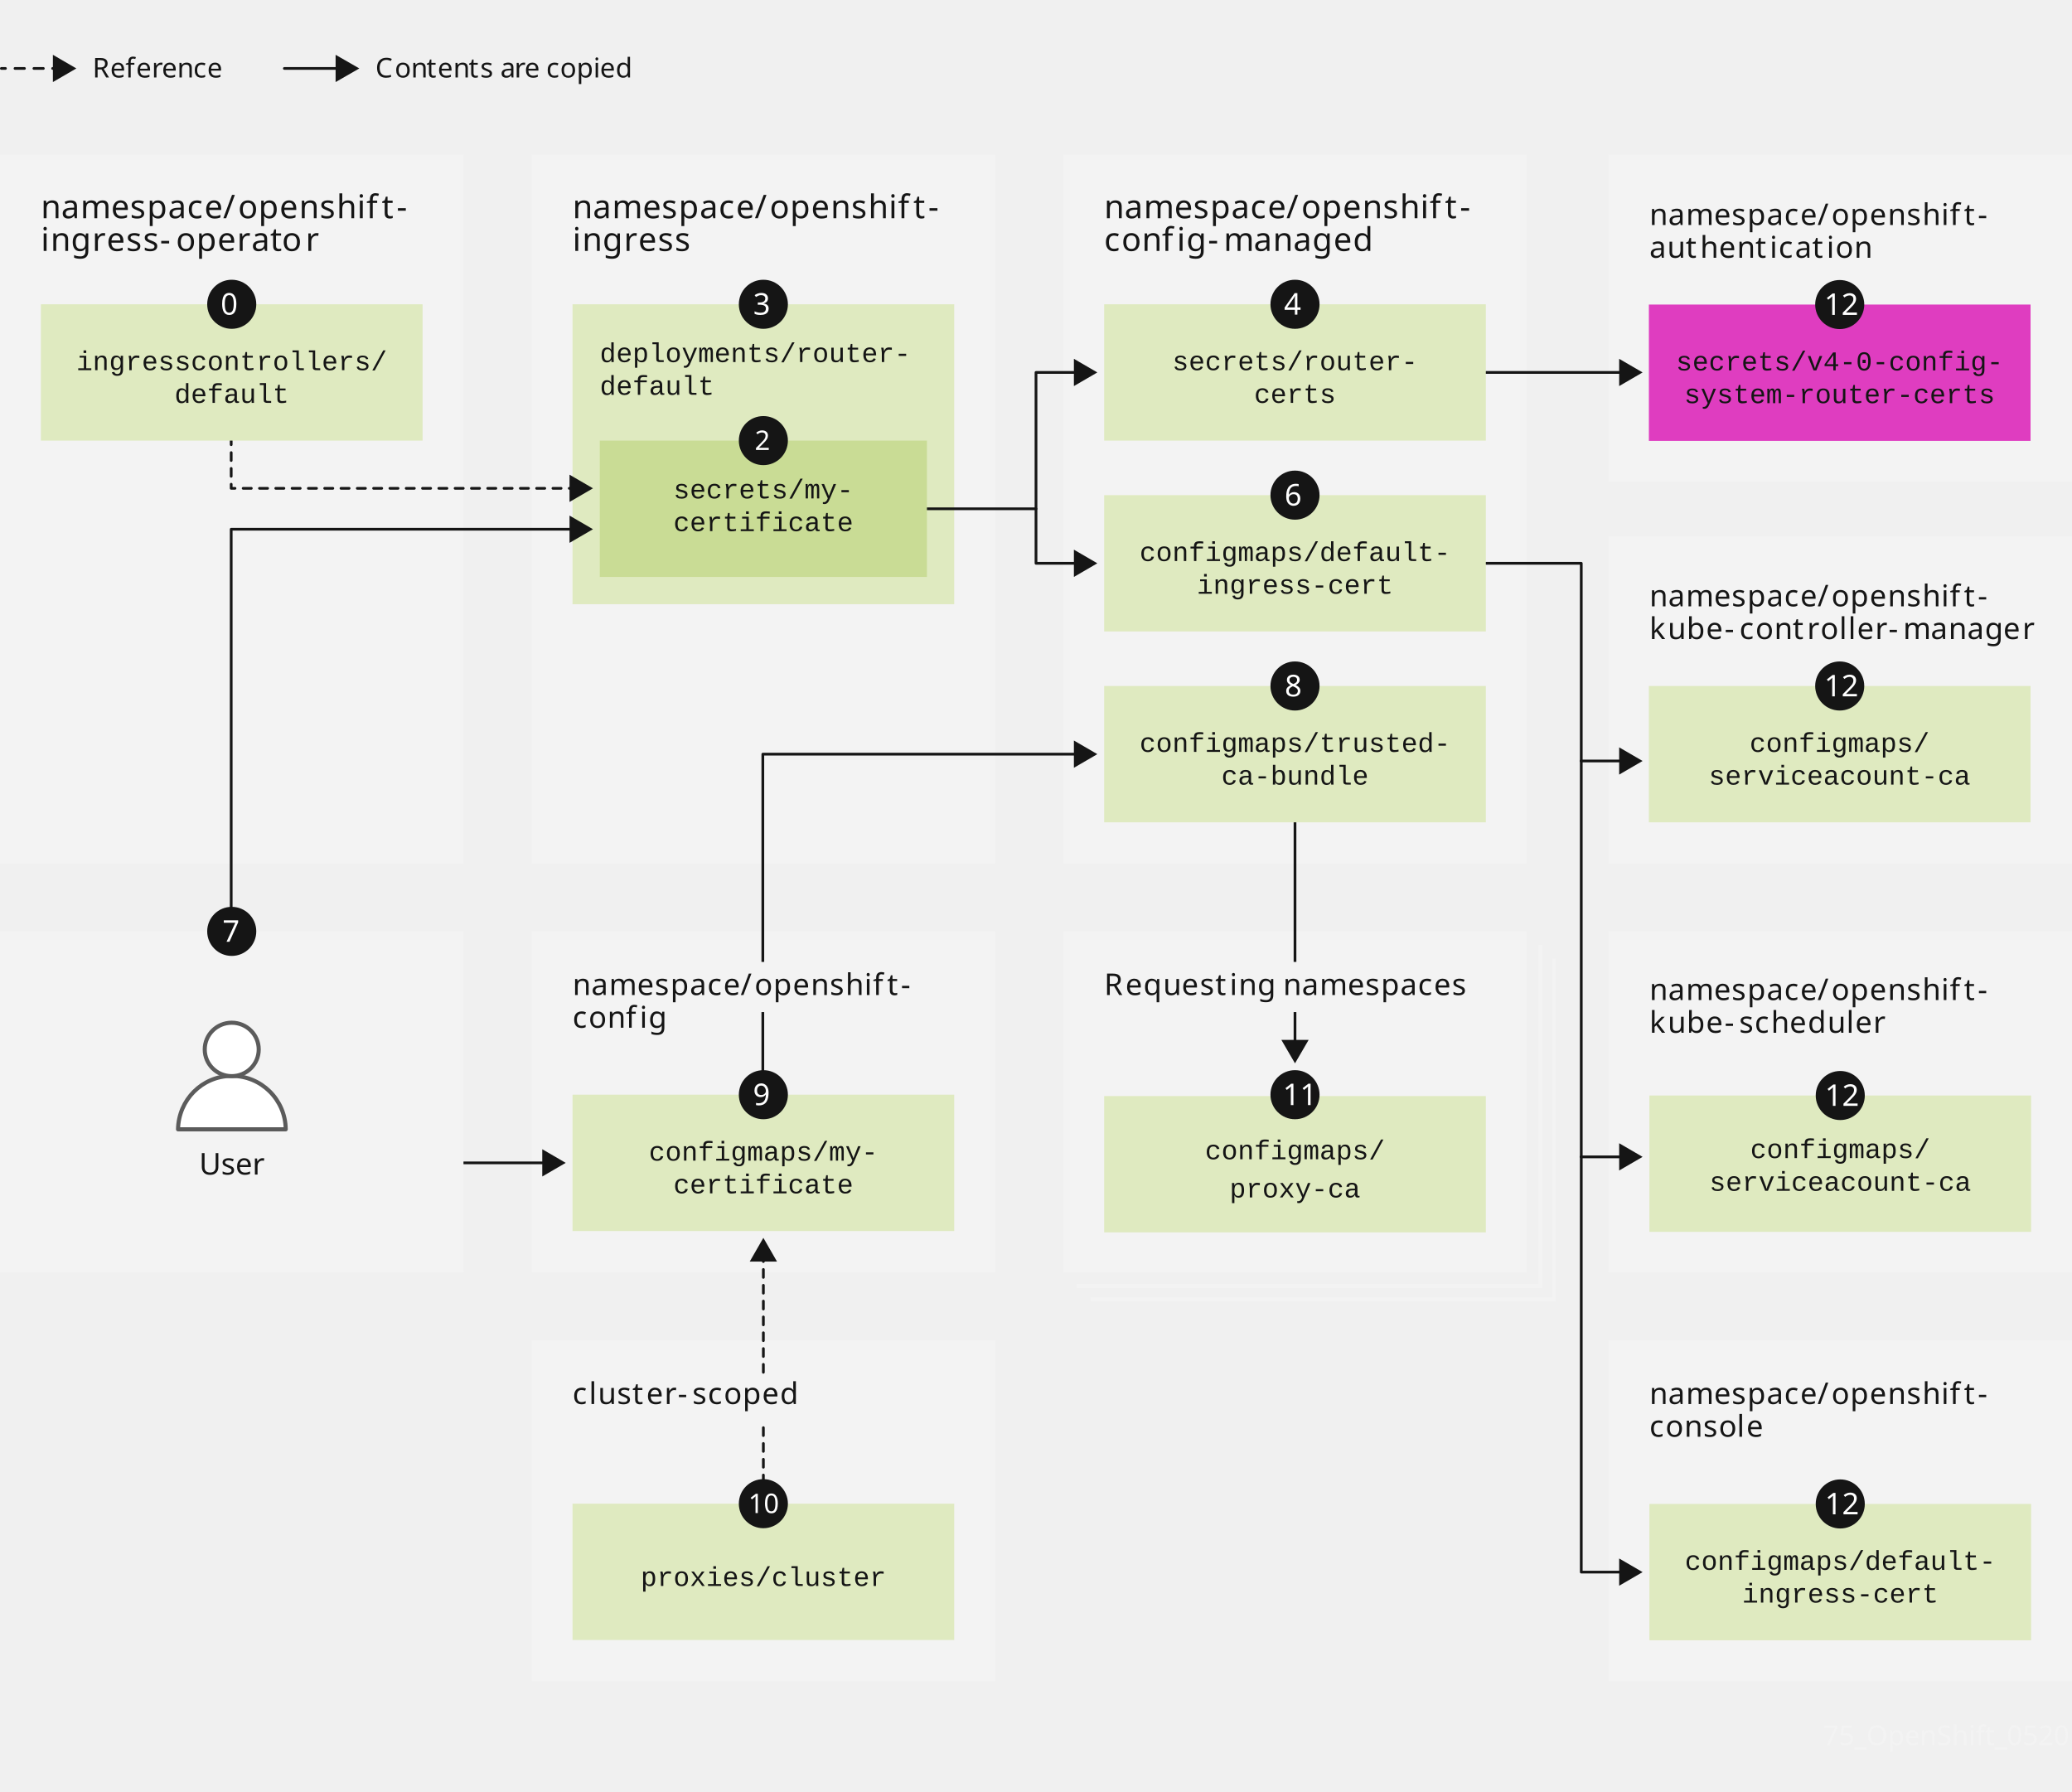
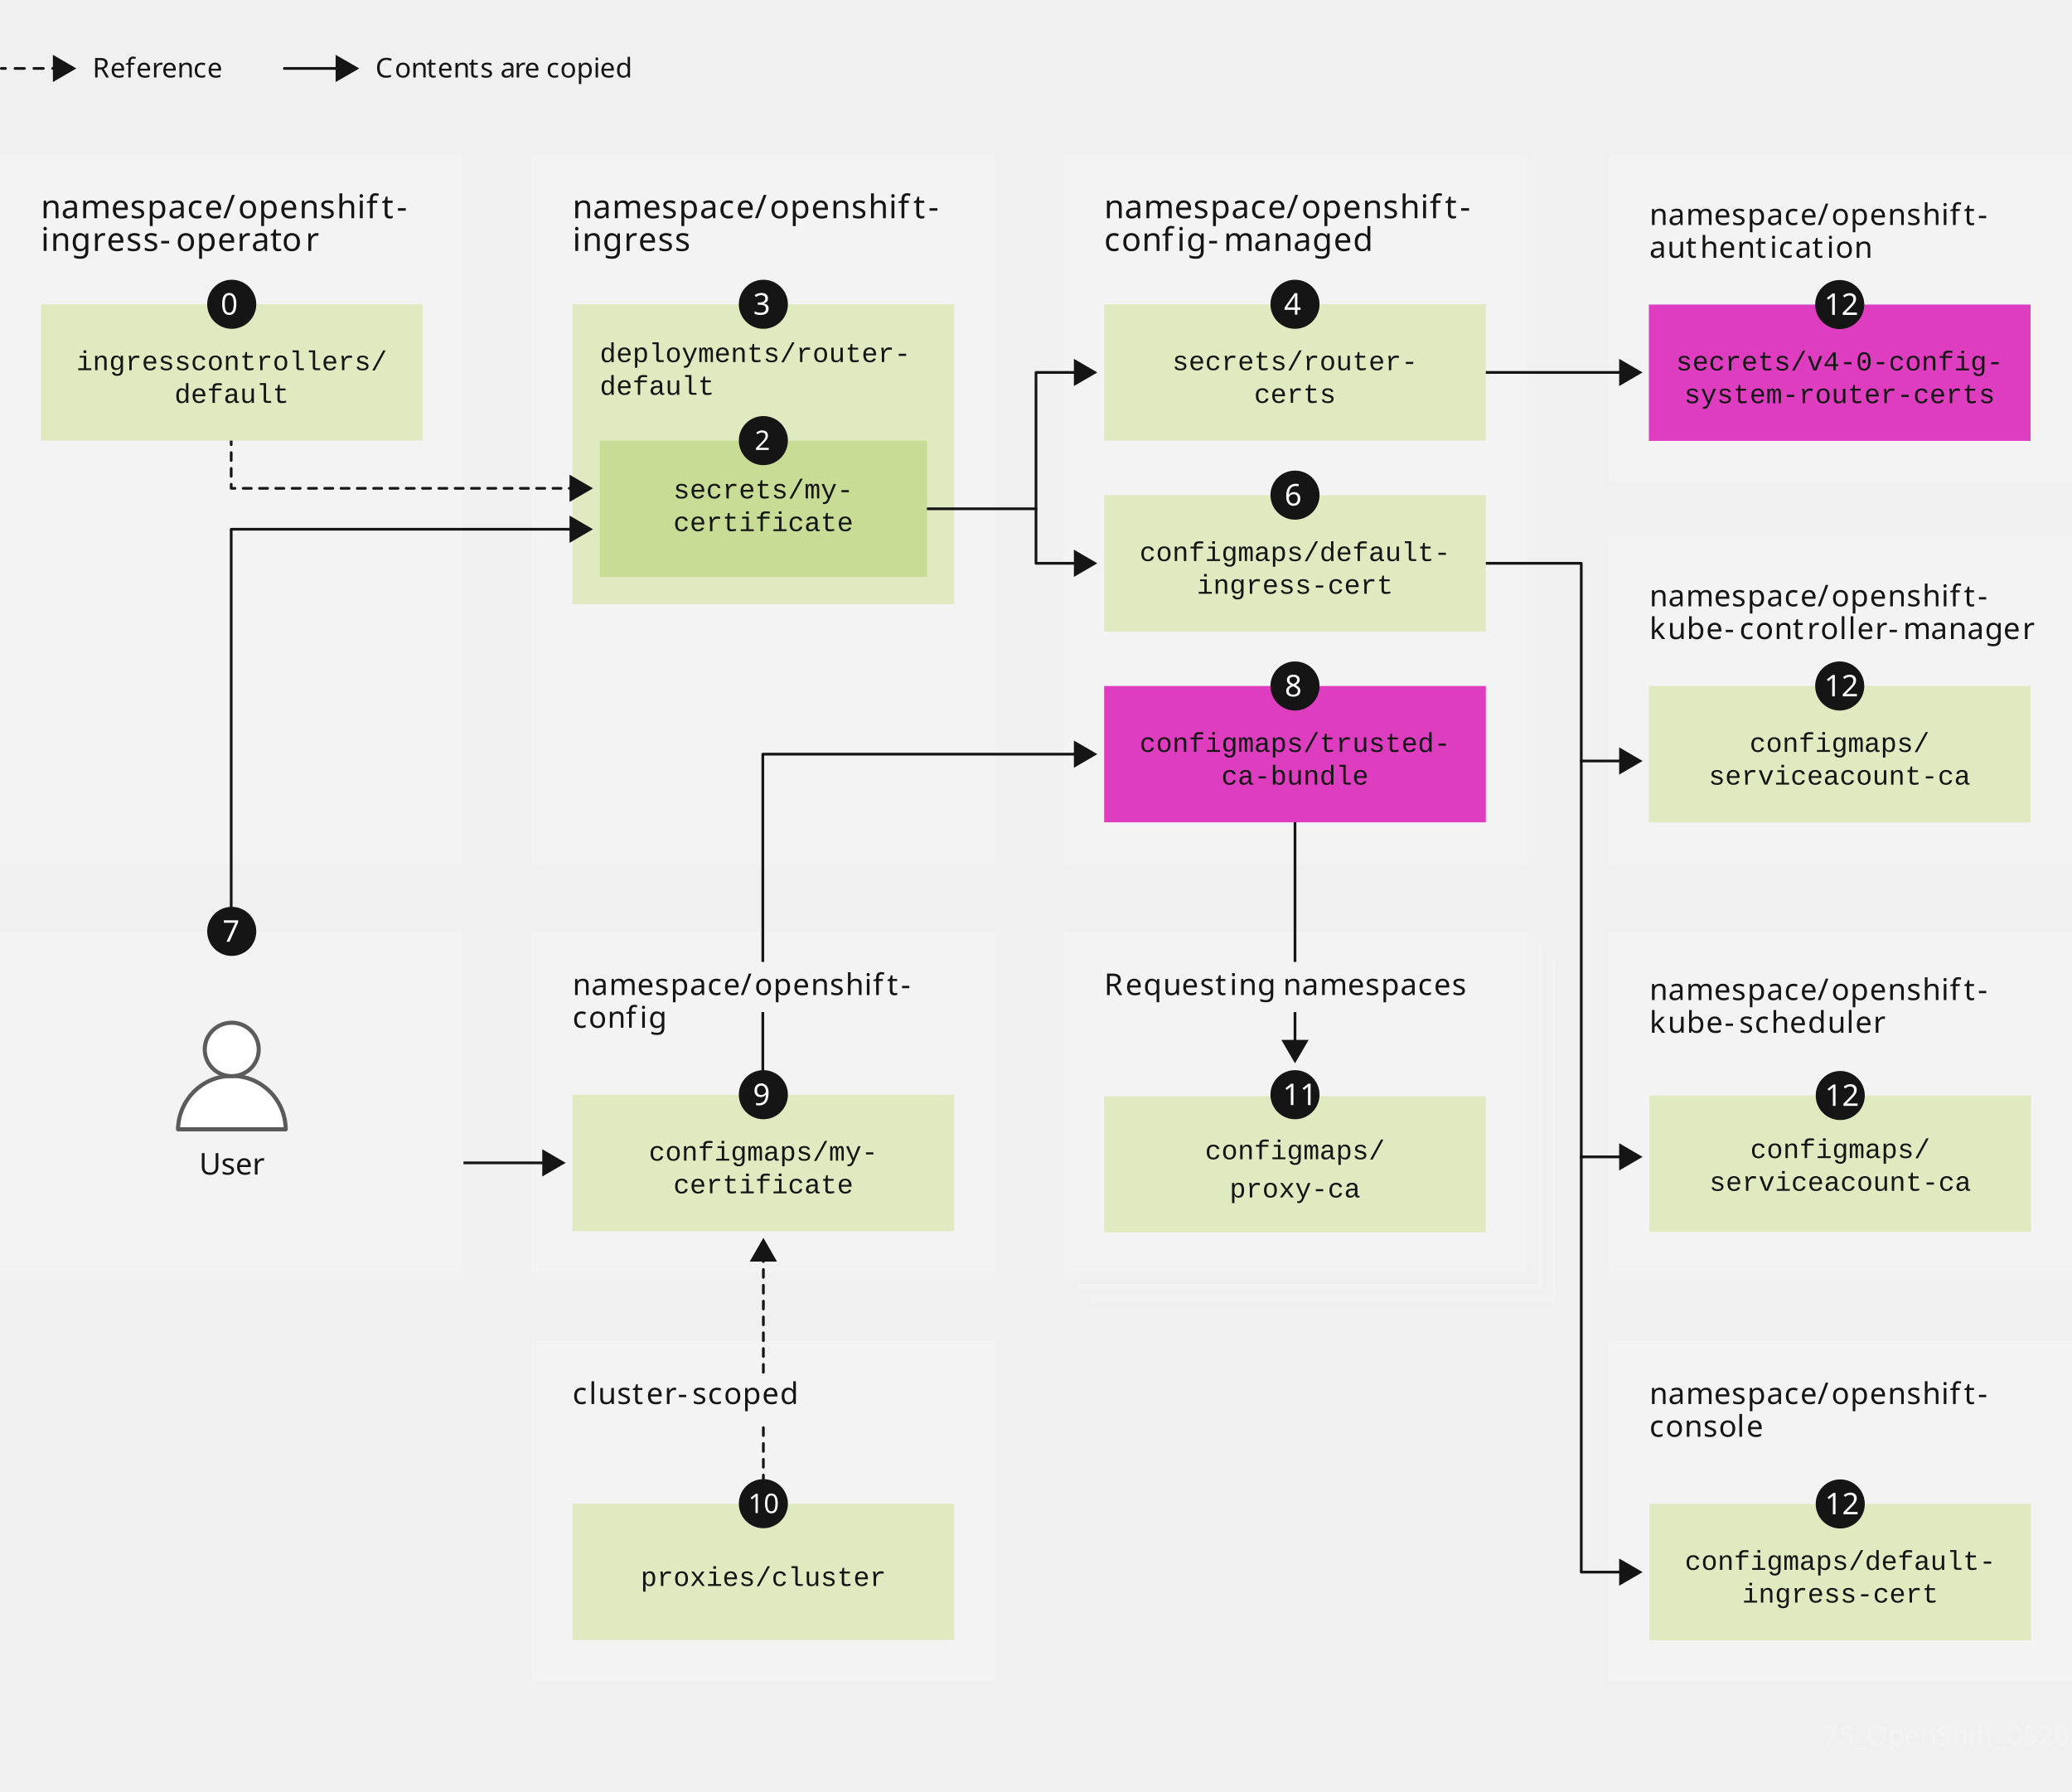
<svg xmlns="http://www.w3.org/2000/svg" version="1.1" id="bcd55aa7-8cc3-4bbe-b7d8-9615a851f9b7" x="0px" y="0px" viewBox="0 0 760 657" style="enable-background:new 0 0 760 657;" xml:space="preserve">
  <style type="text/css">
	.st0{fill:#F3F3F3;}
	.st1{fill:#151515;}
	.st2{font-family:'RedHatText-Bold';}
	.st3{font-size:11px;}
	.st4{fill:#DF3DC0;}
	.st5{font-family:'LiberationMono';}
	.st6{font-size:10px;}
	.st7{fill:#FFFFFF;}
	.st8{fill:#DFEAC0;}
	.st9{fill:none;stroke:#151515;stroke-linecap:round;stroke-linejoin:round;}
	.st10{fill:none;stroke:#151515;stroke-linecap:round;stroke-linejoin:round;stroke-dasharray:2.901,2.901;}
	.st11{fill:none;stroke:#F3F3F3;stroke-width:1.5;stroke-miterlimit:10;}
	.st12{font-size:12px;}
	.st13{fill:#C9DC95;}
	.st14{font-size:9.9px;}
	.st15{fill:none;stroke:#151515;stroke-linecap:round;stroke-linejoin:round;stroke-dasharray:2.99,2.99;}
	.st16{fill:none;stroke:#151515;stroke-linecap:round;stroke-linejoin:round;stroke-dasharray:2.9,2.9;}
	.st17{font-family:'RedHatText-Medium';}
	.st18{fill:none;stroke:#151515;stroke-linecap:round;stroke-linejoin:round;stroke-dasharray:3.465,3.465;}
	.st19{fill:#FFFFFF;stroke:#5B5B5B;stroke-width:1.5;stroke-linecap:round;stroke-linejoin:round;}
	.st20{font-family:'RedHatText-Regular';}
	.st21{fill:none;}
</style>
  <rect x="590" y="56.7" class="st0" width="170" height="120" />
  <text transform="matrix(1 0 0 1 605 82.535)" class="st1 st2 st3">n</text>
  <text transform="matrix(1 0 0 1 611.8831 82.535)" class="st1 st2 st3">a</text>
  <text transform="matrix(1 0 0 1 618.3879 82.535)" class="st1 st2 st3">me</text>
  <text transform="matrix(1 0 0 1 635.135 82.535)" class="st1 st2 st3">s</text>
  <text transform="matrix(1 0 0 1 640.887 82.535)" class="st1 st2 st3">p</text>
  <text transform="matrix(1 0 0 1 647.9929 82.535)" class="st1 st2 st3">a</text>
  <text transform="matrix(1 0 0 1 654.4409 82.535)" class="st1 st2 st3">c</text>
  <text transform="matrix(1 0 0 1 660.317 82.535)" class="st1 st2 st3">e</text>
  <text transform="matrix(1 0 0 1 666.629 82.535)" class="st1 st2 st3">/</text>
  <text transform="matrix(1 0 0 1 671.745 82.535)" class="st1 st2 st3">o</text>
  <text transform="matrix(1 0 0 1 678.6379 82.535)" class="st1 st2 st3">p</text>
-   <text transform="matrix(1 0 0 1 685.767 82.535)" class="st1 st2 st3">e</text>
+   <text transform="matrix(1 0 0 1 685.7671 82.535)" class="st1 st2 st3">e</text>
  <text transform="matrix(1 0 0 1 692.386 82.535)" class="st1 st2 st3">n</text>
  <text transform="matrix(1 0 0 1 699.345 82.535)" class="st1 st2 st3">s</text>
  <text transform="matrix(1 0 0 1 705.098 82.535)" class="st1 st2 st3">h</text>
  <text transform="matrix(1 0 0 1 712.021 82.535)" class="st1 st2 st3">i</text>
  <text transform="matrix(1 0 0 1 715.167 82.535)" class="st1 st2 st3">f</text>
  <text transform="matrix(1 0 0 1 720.374 82.535)" class="st1 st2 st3">t</text>
  <text transform="matrix(1 0 0 1 725.426 82.535)" class="st1 st2 st3">-</text>
  <text transform="matrix(1 0 0 1 605 94.535)" class="st1 st2 st3">a</text>
  <text transform="matrix(1 0 0 1 611.496 94.535)" class="st1 st2 st3">u</text>
  <text transform="matrix(1 0 0 1 618.3101 94.535)" class="st1 st2 st3">t</text>
  <text transform="matrix(1 0 0 1 623.593 94.535)" class="st1 st2 st3">h</text>
  <text transform="matrix(1 0 0 1 630.4709 94.535)" class="st1 st2 st3">e</text>
  <text transform="matrix(1 0 0 1 637.089 94.535)" class="st1 st2 st3">n</text>
  <text transform="matrix(1 0 0 1 643.8611 94.535)" class="st1 st2 st3">t</text>
  <text transform="matrix(1 0 0 1 649.12 94.535)" class="st1 st2 st3">i</text>
  <text transform="matrix(1 0 0 1 652.3521 94.535)" class="st1 st2 st3">c</text>
  <text transform="matrix(1 0 0 1 658.385 94.535)" class="st1 st2 st3">a</text>
  <text transform="matrix(1 0 0 1 664.717 94.535)" class="st1 st2 st3">t</text>
  <text transform="matrix(1 0 0 1 669.9771 94.535)" class="st1 st2 st3">i</text>
  <text transform="matrix(1 0 0 1 673.207 94.535)" class="st1 st2 st3">o</text>
  <text transform="matrix(1 0 0 1 680.1 94.535)" class="st1 st2 st3">n</text>
  <rect x="604.8" y="111.7" class="st4" width="140" height="50" />
  <text transform="matrix(1 0 0 1 614.74 135.856)" class="st1 st5 st6">secrets/v4-0-config-</text>
  <text transform="matrix(1 0 0 1 617.741 147.856)" class="st1 st5 st6">system-router-certs</text>
  <g>
    <circle class="st1" cx="674.8" cy="111.7" r="9" />
    <text transform="matrix(1 0 0 1 669.099 115.496)" class="st7 st2 st3">12</text>
  </g>
  <rect x="590" y="491.6" class="st0" width="170" height="125" />
  <text transform="matrix(1 0 0 1 605 514.947)" class="st1 st2 st3">n</text>
  <text transform="matrix(1 0 0 1 611.8831 514.947)" class="st1 st2 st3">a</text>
  <text transform="matrix(1 0 0 1 618.3879 514.947)" class="st1 st2 st3">me</text>
  <text transform="matrix(1 0 0 1 635.135 514.947)" class="st1 st2 st3">s</text>
  <text transform="matrix(1 0 0 1 640.887 514.947)" class="st1 st2 st3">p</text>
  <text transform="matrix(1 0 0 1 647.9929 514.947)" class="st1 st2 st3">a</text>
  <text transform="matrix(1 0 0 1 654.4409 514.947)" class="st1 st2 st3">c</text>
  <text transform="matrix(1 0 0 1 660.317 514.947)" class="st1 st2 st3">e</text>
  <text transform="matrix(1 0 0 1 666.629 514.947)" class="st1 st2 st3">/</text>
  <text transform="matrix(1 0 0 1 671.745 514.947)" class="st1 st2 st3">o</text>
  <text transform="matrix(1 0 0 1 678.6379 514.947)" class="st1 st2 st3">p</text>
-   <text transform="matrix(1 0 0 1 685.767 514.947)" class="st1 st2 st3">e</text>
+   <text transform="matrix(1 0 0 1 685.7671 514.947)" class="st1 st2 st3">e</text>
  <text transform="matrix(1 0 0 1 692.386 514.947)" class="st1 st2 st3">n</text>
  <text transform="matrix(1 0 0 1 699.345 514.947)" class="st1 st2 st3">s</text>
  <text transform="matrix(1 0 0 1 705.098 514.947)" class="st1 st2 st3">h</text>
  <text transform="matrix(1 0 0 1 712.021 514.947)" class="st1 st2 st3">i</text>
  <text transform="matrix(1 0 0 1 715.167 514.947)" class="st1 st2 st3">f</text>
  <text transform="matrix(1 0 0 1 720.374 514.947)" class="st1 st2 st3">t</text>
  <text transform="matrix(1 0 0 1 725.426 514.947)" class="st1 st2 st3">-</text>
  <text transform="matrix(1 0 0 1 605 526.947)" class="st1 st2 st3">c</text>
  <text transform="matrix(1 0 0 1 610.876 526.947)" class="st1 st2 st3">o</text>
  <text transform="matrix(1 0 0 1 617.769 526.947)" class="st1 st2 st3">n</text>
  <text transform="matrix(1 0 0 1 624.729 526.947)" class="st1 st2 st3">s</text>
  <text transform="matrix(1 0 0 1 630.4089 526.947)" class="st1 st2 st3">ol</text>
  <text transform="matrix(1 0 0 1 640.554 526.947)" class="st1 st2 st3">e</text>
  <rect x="605" y="551.6" class="st8" width="140" height="50" />
  <text transform="matrix(1 0 0 1 617.991 575.768)" class="st1 st5 st6">configmaps/default-</text>
  <text transform="matrix(1 0 0 1 638.994 587.768)" class="st1 st5 st6">ingress-cert</text>
  <g>
    <circle class="st1" cx="675" cy="551.6" r="9" />
    <text transform="matrix(1 0 0 1 669.349 555.408)" class="st7 st2 st3">12</text>
  </g>
  <rect x="590" y="196.7" class="st0" width="170" height="120" />
  <rect x="604.8" y="251.6" class="st8" width="140" height="50" />
  <text transform="matrix(1 0 0 1 641.745 275.768)" class="st1 st5 st6">configmaps/</text>
  <text transform="matrix(1 0 0 1 626.7419 287.768)" class="st1 st5 st6">serviceacount-ca</text>
  <g>
    <circle class="st1" cx="674.8" cy="251.6" r="9" />
    <text transform="matrix(1 0 0 1 669.099 255.408)" class="st7 st2 st3">12</text>
  </g>
  <text transform="matrix(1 0 0 1 605 222.379)" class="st1 st2 st3">n</text>
  <text transform="matrix(1 0 0 1 611.8831 222.379)" class="st1 st2 st3">a</text>
  <text transform="matrix(1 0 0 1 618.3879 222.379)" class="st1 st2 st3">me</text>
  <text transform="matrix(1 0 0 1 635.135 222.379)" class="st1 st2 st3">s</text>
  <text transform="matrix(1 0 0 1 640.887 222.379)" class="st1 st2 st3">p</text>
  <text transform="matrix(1 0 0 1 647.9929 222.379)" class="st1 st2 st3">a</text>
  <text transform="matrix(1 0 0 1 654.4409 222.379)" class="st1 st2 st3">c</text>
  <text transform="matrix(1 0 0 1 660.317 222.379)" class="st1 st2 st3">e</text>
  <text transform="matrix(1 0 0 1 666.629 222.379)" class="st1 st2 st3">/</text>
  <text transform="matrix(1 0 0 1 671.745 222.379)" class="st1 st2 st3">o</text>
  <text transform="matrix(1 0 0 1 678.6379 222.379)" class="st1 st2 st3">p</text>
-   <text transform="matrix(1 0 0 1 685.767 222.379)" class="st1 st2 st3">e</text>
+   <text transform="matrix(1 0 0 1 685.7671 222.379)" class="st1 st2 st3">e</text>
  <text transform="matrix(1 0 0 1 692.386 222.379)" class="st1 st2 st3">n</text>
  <text transform="matrix(1 0 0 1 699.345 222.379)" class="st1 st2 st3">s</text>
  <text transform="matrix(1 0 0 1 705.098 222.379)" class="st1 st2 st3">h</text>
  <text transform="matrix(1 0 0 1 712.021 222.379)" class="st1 st2 st3">i</text>
  <text transform="matrix(1 0 0 1 715.167 222.379)" class="st1 st2 st3">f</text>
  <text transform="matrix(1 0 0 1 720.374 222.379)" class="st1 st2 st3">t</text>
  <text transform="matrix(1 0 0 1 725.426 222.379)" class="st1 st2 st3">-</text>
  <text transform="matrix(1 0 0 1 605 234.379)" class="st1 st2 st3">k</text>
  <text transform="matrix(1 0 0 1 611.693 234.379)" class="st1 st2 st3">u</text>
  <text transform="matrix(1 0 0 1 618.62 234.379)" class="st1 st2 st3">b</text>
  <text transform="matrix(1 0 0 1 625.749 234.379)" class="st1 st2 st3">e</text>
  <text transform="matrix(1 0 0 1 632.556 234.379)" class="st1 st2 st3">-</text>
  <text transform="matrix(1 0 0 1 638.004 234.379)" class="st1 st2 st3">c</text>
  <text transform="matrix(1 0 0 1 643.88 234.379)" class="st1 st2 st3">o</text>
  <text transform="matrix(1 0 0 1 650.772 234.379)" class="st1 st2 st3">n</text>
  <text transform="matrix(1 0 0 1 657.5449 234.379)" class="st1 st2 st3">t</text>
  <text transform="matrix(1 0 0 1 662.828 234.379)" class="st1 st2 st3">r</text>
  <text transform="matrix(1 0 0 1 667.718 234.379)" class="st1 st2 st3">o</text>
  <text transform="matrix(1 0 0 1 674.61 234.379)" class="st1 st2 st3">l</text>
  <text transform="matrix(1 0 0 1 677.896 234.379)" class="st1 st2 st3">l</text>
  <text transform="matrix(1 0 0 1 681.1489 234.379)" class="st1 st2 st3">e</text>
  <text transform="matrix(1 0 0 1 687.769 234.379)" class="st1 st2 st3">r</text>
  <text transform="matrix(1 0 0 1 692.673 234.379)" class="st1 st2 st3">-</text>
  <text transform="matrix(1 0 0 1 698.037 234.379)" class="st1 st2 st3">m</text>
  <text transform="matrix(1 0 0 1 708.182 234.379)" class="st1 st2 st3">a</text>
  <text transform="matrix(1 0 0 1 714.687 234.379)" class="st1 st2 st3">n</text>
  <text transform="matrix(1 0 0 1 721.569 234.379)" class="st1 st2 st3">a</text>
  <text transform="matrix(1 0 0 1 728.0181 234.379)" class="st1 st2 st3">ge</text>
  <text transform="matrix(1 0 0 1 741.796 234.379)" class="st1 st2 st3">r</text>
  <rect x="590" y="341.6" class="st0" width="170" height="125" />
  <rect x="605" y="401.8" class="st8" width="140" height="50" />
  <text transform="matrix(1 0 0 1 641.995 424.742)" class="st1 st5 st6">configmaps/</text>
  <text transform="matrix(1 0 0 1 626.9919 436.742)" class="st1 st5 st6">serviceacount-ca</text>
  <g>
    <circle class="st1" cx="675" cy="401.8" r="9" />
    <text transform="matrix(1 0 0 1 669.349 405.605)" class="st7 st2 st3">12</text>
  </g>
  <text transform="matrix(1 0 0 1 605 366.791)" class="st1 st2 st3">n</text>
  <text transform="matrix(1 0 0 1 611.8831 366.791)" class="st1 st2 st3">a</text>
  <text transform="matrix(1 0 0 1 618.3879 366.791)" class="st1 st2 st3">me</text>
  <text transform="matrix(1 0 0 1 635.135 366.791)" class="st1 st2 st3">s</text>
  <text transform="matrix(1 0 0 1 640.887 366.791)" class="st1 st2 st3">p</text>
  <text transform="matrix(1 0 0 1 647.9929 366.791)" class="st1 st2 st3">a</text>
  <text transform="matrix(1 0 0 1 654.4409 366.791)" class="st1 st2 st3">c</text>
  <text transform="matrix(1 0 0 1 660.317 366.791)" class="st1 st2 st3">e</text>
  <text transform="matrix(1 0 0 1 666.629 366.791)" class="st1 st2 st3">/</text>
  <text transform="matrix(1 0 0 1 671.745 366.791)" class="st1 st2 st3">o</text>
  <text transform="matrix(1 0 0 1 678.6379 366.791)" class="st1 st2 st3">p</text>
-   <text transform="matrix(1 0 0 1 685.767 366.791)" class="st1 st2 st3">e</text>
+   <text transform="matrix(1 0 0 1 685.7671 366.791)" class="st1 st2 st3">e</text>
  <text transform="matrix(1 0 0 1 692.386 366.791)" class="st1 st2 st3">n</text>
  <text transform="matrix(1 0 0 1 699.345 366.791)" class="st1 st2 st3">s</text>
  <text transform="matrix(1 0 0 1 705.098 366.791)" class="st1 st2 st3">h</text>
  <text transform="matrix(1 0 0 1 712.021 366.791)" class="st1 st2 st3">i</text>
  <text transform="matrix(1 0 0 1 715.167 366.791)" class="st1 st2 st3">f</text>
  <text transform="matrix(1 0 0 1 720.374 366.791)" class="st1 st2 st3">t</text>
  <text transform="matrix(1 0 0 1 725.426 366.791)" class="st1 st2 st3">-</text>
  <text transform="matrix(1 0 0 1 605 378.791)" class="st1 st2 st3">k</text>
  <text transform="matrix(1 0 0 1 611.693 378.791)" class="st1 st2 st3">u</text>
  <text transform="matrix(1 0 0 1 618.62 378.791)" class="st1 st2 st3">b</text>
  <text transform="matrix(1 0 0 1 625.749 378.791)" class="st1 st2 st3">e</text>
  <text transform="matrix(1 0 0 1 632.556 378.791)" class="st1 st2 st3">-</text>
  <text transform="matrix(1 0 0 1 637.8979 378.791)" class="st1 st2 st3">s</text>
  <text transform="matrix(1 0 0 1 643.5801 378.791)" class="st1 st2 st3">c</text>
  <text transform="matrix(1 0 0 1 649.6 378.791)" class="st1 st2 st3">he</text>
  <text transform="matrix(1 0 0 1 663.068 378.791)" class="st1 st2 st3">d</text>
  <text transform="matrix(1 0 0 1 670.287 378.791)" class="st1 st2 st3">u</text>
  <text transform="matrix(1 0 0 1 677.214 378.791)" class="st1 st2 st3">l</text>
  <text transform="matrix(1 0 0 1 680.468 378.791)" class="st1 st2 st3">e</text>
  <text transform="matrix(1 0 0 1 687.0869 378.791)" class="st1 st2 st3">r</text>
  <rect x="195" y="491.6" class="st0" width="170" height="125" />
  <rect x="390" y="341.6" class="st0" width="170" height="125" />
  <rect x="405" y="402" class="st8" width="140" height="50" />
  <text transform="matrix(1 0 0 1 441.994 425.18)" class="st1 st5 st6">configmaps/</text>
  <text transform="matrix(1 0 0 1 450.995 439.18)" class="st1 st5 st6">proxy-ca</text>
  <g>
    <circle class="st1" cx="475" cy="401.5" r="9" />
    <text transform="matrix(1 0 0 1 470.515 405.319)" class="st7 st2 st3">11</text>
  </g>
  <rect x="195" y="341.6" class="st0" width="170" height="125" />
  <rect x="210" y="401.5" class="st8" width="140" height="50" />
  <text transform="matrix(1 0 0 1 237.993 425.68)" class="st1 st5 st6">configmaps/my-</text>
  <text transform="matrix(1 0 0 1 246.995 437.68)" class="st1 st5 st6">certificate</text>
  <g>
    <line class="st9" x1="280" y1="461.2" x2="280" y2="462.7" />
    <line class="st10" x1="280" y1="465.6" x2="280" y2="539.6" />
    <line class="st9" x1="280" y1="541" x2="280" y2="542.5" />
    <polygon class="st1" points="275,462.7 280,454 285,462.7  " />
  </g>
  <polyline class="st11" points="570,351.6 570,476.6 400,476.6 " />
  <polyline class="st11" points="565,346.6 565,471.6 395,471.6 " />
  <rect x="390" y="56.7" class="st0" width="170" height="260" />
  <rect x="195" y="56.7" class="st0" width="170" height="260" />
  <rect y="56.7" class="st0" width="170" height="260" />
  <text transform="matrix(1 0 0 1 210 80.035)" class="st1 st2 st12">n</text>
  <text transform="matrix(1 0 0 1 217.462 80.035)" class="st1 st2 st12">a</text>
  <text transform="matrix(1 0 0 1 224.513 80.035)" class="st1 st2 st12">me</text>
  <text transform="matrix(1 0 0 1 242.688 80.035)" class="st1 st2 st12">s</text>
  <text transform="matrix(1 0 0 1 248.918 80.035)" class="st1 st2 st12">p</text>
  <text transform="matrix(1 0 0 1 256.622 80.035)" class="st1 st2 st12">a</text>
  <text transform="matrix(1 0 0 1 263.609 80.035)" class="st1 st2 st12">c</text>
  <text transform="matrix(1 0 0 1 269.971 80.035)" class="st1 st2 st12">e</text>
  <text transform="matrix(1 0 0 1 276.801 80.035)" class="st1 st2 st12">/</text>
  <text transform="matrix(1 0 0 1 282.318 80.035)" class="st1 st2 st12">o</text>
  <text transform="matrix(1 0 0 1 289.791 80.035)" class="st1 st2 st12">p</text>
  <text transform="matrix(1 0 0 1 297.519 80.035)" class="st1 st2 st12">e</text>
  <text transform="matrix(1 0 0 1 304.693 80.035)" class="st1 st2 st12">n</text>
  <text transform="matrix(1 0 0 1 312.24 80.035)" class="st1 st2 st12">s</text>
  <text transform="matrix(1 0 0 1 318.471 80.035)" class="st1 st2 st12">h</text>
  <text transform="matrix(1 0 0 1 325.979 80.035)" class="st1 st2 st12">i</text>
  <text transform="matrix(1 0 0 1 329.362 80.035)" class="st1 st2 st12">f</text>
  <text transform="matrix(1 0 0 1 334.998 80.035)" class="st1 st2 st12">t</text>
  <text transform="matrix(1 0 0 1 340.458 80.035)" class="st1 st2 st12">-</text>
  <text transform="matrix(1 0 0 1 210 92.035)" class="st1 st2 st12">i</text>
  <text transform="matrix(1 0 0 1 213.545 92.035)" class="st1 st2 st12">n</text>
  <text transform="matrix(1 0 0 1 221.023 92.035)" class="st1 st2 st12">g</text>
  <text transform="matrix(1 0 0 1 228.828 92.035)" class="st1 st2 st12">r</text>
  <text transform="matrix(1 0 0 1 234.115 92.035)" class="st1 st2 st12">e</text>
  <text transform="matrix(1 0 0 1 241.276 92.035)" class="st1 st2 st12">s</text>
  <text transform="matrix(1 0 0 1 247.481 92.035)" class="st1 st2 st12">s</text>
  <text transform="matrix(1 0 0 1 15 80.035)" class="st1 st2 st12">n</text>
  <text transform="matrix(1 0 0 1 22.462 80.035)" class="st1 st2 st12">a</text>
  <text transform="matrix(1 0 0 1 29.513 80.035)" class="st1 st2 st12">me</text>
  <text transform="matrix(1 0 0 1 47.688 80.035)" class="st1 st2 st12">s</text>
  <text transform="matrix(1 0 0 1 53.918 80.035)" class="st1 st2 st12">p</text>
  <text transform="matrix(1 0 0 1 61.622 80.035)" class="st1 st2 st12">a</text>
  <text transform="matrix(1 0 0 1 68.609 80.035)" class="st1 st2 st12">c</text>
  <text transform="matrix(1 0 0 1 74.971 80.035)" class="st1 st2 st12">e</text>
  <text transform="matrix(1 0 0 1 81.801 80.035)" class="st1 st2 st12">/</text>
  <text transform="matrix(1 0 0 1 87.318 80.035)" class="st1 st2 st12">o</text>
  <text transform="matrix(1 0 0 1 94.791 80.035)" class="st1 st2 st12">p</text>
  <text transform="matrix(1 0 0 1 102.519 80.035)" class="st1 st2 st12">e</text>
  <text transform="matrix(1 0 0 1 109.693 80.035)" class="st1 st2 st12">n</text>
  <text transform="matrix(1 0 0 1 117.24 80.035)" class="st1 st2 st12">s</text>
  <text transform="matrix(1 0 0 1 123.471 80.035)" class="st1 st2 st12">h</text>
  <text transform="matrix(1 0 0 1 130.979 80.035)" class="st1 st2 st12">i</text>
  <text transform="matrix(1 0 0 1 134.362 80.035)" class="st1 st2 st12">f</text>
  <text transform="matrix(1 0 0 1 139.998 80.035)" class="st1 st2 st12">t</text>
  <text transform="matrix(1 0 0 1 145.458 80.035)" class="st1 st2 st12">-</text>
  <text transform="matrix(1 0 0 1 15 92.035)" class="st1 st2 st12">i</text>
  <text transform="matrix(1 0 0 1 18.545 92.035)" class="st1 st2 st12">n</text>
  <text transform="matrix(1 0 0 1 26.023 92.035)" class="st1 st2 st12">g</text>
  <text transform="matrix(1 0 0 1 33.828 92.035)" class="st1 st2 st12">r</text>
  <text transform="matrix(1 0 0 1 39.115 92.035)" class="st1 st2 st12">e</text>
  <text transform="matrix(1 0 0 1 46.276 92.035)" class="st1 st2 st12">s</text>
  <text transform="matrix(1 0 0 1 52.481 92.035)" class="st1 st2 st12">s</text>
  <text transform="matrix(1 0 0 1 58.653 92.035)" class="st1 st2 st12">-</text>
  <text transform="matrix(1 0 0 1 64.552 92.035)" class="st1 st2 st12">o</text>
  <text transform="matrix(1 0 0 1 72.024 92.035)" class="st1 st2 st12">p</text>
  <text transform="matrix(1 0 0 1 79.752 92.035)" class="st1 st2 st12">e</text>
  <text transform="matrix(1 0 0 1 86.927 92.035)" class="st1 st2 st12">r</text>
  <text transform="matrix(1 0 0 1 92.22 92.035)" class="st1 st2 st12">a</text>
  <text transform="matrix(1 0 0 1 99.079 92.035)" class="st1 st2 st12">to</text>
  <text transform="matrix(1 0 0 1 112.087 92.035)" class="st1 st2 st12">r</text>
  <text transform="matrix(1 0 0 1 405 80.035)" class="st1 st2 st12">n</text>
  <text transform="matrix(1 0 0 1 412.462 80.035)" class="st1 st2 st12">a</text>
  <text transform="matrix(1 0 0 1 419.513 80.035)" class="st1 st2 st12">me</text>
  <text transform="matrix(1 0 0 1 437.688 80.035)" class="st1 st2 st12">s</text>
  <text transform="matrix(1 0 0 1 443.918 80.035)" class="st1 st2 st12">p</text>
  <text transform="matrix(1 0 0 1 451.6221 80.035)" class="st1 st2 st12">a</text>
  <text transform="matrix(1 0 0 1 458.609 80.035)" class="st1 st2 st12">c</text>
  <text transform="matrix(1 0 0 1 464.9709 80.035)" class="st1 st2 st12">e</text>
  <text transform="matrix(1 0 0 1 471.801 80.035)" class="st1 st2 st12">/</text>
  <text transform="matrix(1 0 0 1 477.318 80.035)" class="st1 st2 st12">o</text>
  <text transform="matrix(1 0 0 1 484.791 80.035)" class="st1 st2 st12">p</text>
  <text transform="matrix(1 0 0 1 492.519 80.035)" class="st1 st2 st12">e</text>
  <text transform="matrix(1 0 0 1 499.693 80.035)" class="st1 st2 st12">n</text>
  <text transform="matrix(1 0 0 1 507.24 80.035)" class="st1 st2 st12">s</text>
  <text transform="matrix(1 0 0 1 513.4709 80.035)" class="st1 st2 st12">h</text>
  <text transform="matrix(1 0 0 1 520.979 80.035)" class="st1 st2 st12">i</text>
  <text transform="matrix(1 0 0 1 524.3621 80.035)" class="st1 st2 st12">f</text>
  <text transform="matrix(1 0 0 1 529.998 80.035)" class="st1 st2 st12">t</text>
  <text transform="matrix(1 0 0 1 535.458 80.035)" class="st1 st2 st12">-</text>
  <text transform="matrix(1 0 0 1 405 92.035)" class="st1 st2 st12">c</text>
  <text transform="matrix(1 0 0 1 411.361 92.035)" class="st1 st2 st12">o</text>
  <text transform="matrix(1 0 0 1 418.833 92.035)" class="st1 st2 st12">n</text>
  <text transform="matrix(1 0 0 1 426.166 92.035)" class="st1 st2 st12">f</text>
  <text transform="matrix(1 0 0 1 431.67 92.035)" class="st1 st2 st12">i</text>
  <text transform="matrix(1 0 0 1 435.147 92.035)" class="st1 st2 st12">g</text>
  <text transform="matrix(1 0 0 1 443.028 92.035)" class="st1 st2 st12">-</text>
  <text transform="matrix(1 0 0 1 448.834 92.035)" class="st1 st2 st12">m</text>
  <text transform="matrix(1 0 0 1 459.854 92.035)" class="st1 st2 st12">a</text>
  <text transform="matrix(1 0 0 1 466.9041 92.035)" class="st1 st2 st12">n</text>
  <text transform="matrix(1 0 0 1 474.366 92.035)" class="st1 st2 st12">a</text>
  <text transform="matrix(1 0 0 1 481.354 92.035)" class="st1 st2 st12">g</text>
  <text transform="matrix(1 0 0 1 489.123 92.035)" class="st1 st2 st12">e</text>
  <text transform="matrix(1 0 0 1 496.264 92.035)" class="st1 st2 st12">d</text>
  <rect x="210" y="111.6" class="st8" width="140" height="110" />
  <text transform="matrix(1 0 0 1 220 132.797)" class="st1 st5 st6">deployments/router-</text>
  <text transform="matrix(1 0 0 1 220 144.797)" class="st1 st5 st6">default</text>
  <g>
    <circle class="st1" cx="280" cy="111.6" r="9" />
    <text transform="matrix(1 0 0 1 276.268 115.408)" class="st7 st2 st3">3</text>
  </g>
  <g>
    <polyline class="st9" points="395.3,136.6 380,136.6 380,186.6  " />
    <polygon class="st1" points="393.9,131.6 402.5,136.6 393.9,141.6  " />
  </g>
  <g>
    <polyline class="st9" points="395.3,206.6 380,206.6 380,186.6 340,186.6  " />
    <polygon class="st1" points="393.9,201.6 402.5,206.6 393.9,211.6  " />
  </g>
  <rect x="220" y="161.6" class="st13" width="120" height="50" />
  <text transform="matrix(1 0 0 1 246.995 182.797)" class="st1 st5 st6">secrets/my-</text>
  <text transform="matrix(1 0 0 1 246.995 194.797)" class="st1 st5 st6">certificate</text>
  <g>
    <circle class="st1" cx="280" cy="161.6" r="9" />
    <text transform="matrix(1 0 0 1 276.82 165.03)" class="st7 st2 st14">2</text>
  </g>
  <g>
    <polyline class="st9" points="279.8,405.6 279.8,276.6 395.3,276.6  " />
    <polygon class="st1" points="393.9,281.6 402.5,276.6 393.9,271.6  " />
  </g>
  <g>
    <line class="st9" x1="475" y1="382.9" x2="475" y2="301.6" />
    <polygon class="st1" points="480,381.4 475,390 470,381.4  " />
  </g>
  <g>
    <polyline class="st9" points="210.3,194.1 84.8,194.1 84.8,332.6  " />
    <polygon class="st1" points="208.9,189.1 217.5,194.1 208.9,199.1  " />
  </g>
  <g>
    <line class="st9" x1="210.3" y1="179.1" x2="208.8" y2="179.1" />
    <line class="st15" x1="205.8" y1="179.1" x2="87.7" y2="179.1" />
    <polyline class="st9" points="86.2,179.1 84.8,179.1 84.8,177.6  " />
    <line class="st16" x1="84.8" y1="174.7" x2="84.8" y2="164.6" />
    <line class="st9" x1="84.8" y1="163.1" x2="84.8" y2="161.6" />
    <polygon class="st1" points="208.9,174.1 217.5,179.1 208.9,184.1  " />
  </g>
  <rect x="15" y="111.6" class="st8" width="140" height="50" />
  <text transform="matrix(1 0 0 1 27.991 135.768)" class="st1 st5 st6">ingresscontrollers/</text>
  <text transform="matrix(1 0 0 1 63.997 147.768)" class="st1 st5 st6">default</text>
  <g>
    <text transform="matrix(1 0 0 1 33.927 28.42)" class="st1 st17 st6">R</text>
    <text transform="matrix(1 0 0 1 40.397 28.42)" class="st1 st17 st6">e</text>
    <text transform="matrix(1 0 0 1 45.977 28.42)" class="st1 st17 st6">f</text>
    <text transform="matrix(1 0 0 1 49.917 28.42)" class="st1 st17 st6">e</text>
    <text transform="matrix(1 0 0 1 55.647 28.42)" class="st1 st17 st6">r</text>
    <text transform="matrix(1 0 0 1 59.337 28.42)" class="st1 st17 st6">en</text>
    <text transform="matrix(1 0 0 1 70.887 28.42)" class="st1 st17 st6">c</text>
    <text transform="matrix(1 0 0 1 75.967 28.42)" class="st1 st17 st6">e</text>
    <g>
      <line class="st9" x1="20.8" y1="25.1" x2="19.3" y2="25.1" />
      <line class="st18" x1="15.9" y1="25.1" x2="3.7" y2="25.1" />
      <line class="st9" x1="2" y1="25.1" x2="0.5" y2="25.1" />
      <polygon class="st1" points="19.4,20.1 28,25.1 19.4,30.1   " />
    </g>
    <text transform="matrix(1 0 0 1 137.697 28.42)" class="st1 st17 st6">C</text>
    <text transform="matrix(1 0 0 1 144.777 28.42)" class="st1 st17 st6">o</text>
    <text transform="matrix(1 0 0 1 150.757 28.42)" class="st1 st17 st6">n</text>
    <text transform="matrix(1 0 0 1 156.426 28.42)" class="st1 st17 st6">t</text>
    <text transform="matrix(1 0 0 1 160.497 28.42)" class="st1 st17 st6">e</text>
    <text transform="matrix(1 0 0 1 166.227 28.42)" class="st1 st17 st6">n</text>
    <text transform="matrix(1 0 0 1 171.897 28.42)" class="st1 st17 st6">t</text>
    <text transform="matrix(1 0 0 1 176.136 28.42)" class="st1 st17 st6">s a</text>
    <text transform="matrix(1 0 0 1 188.676 28.42)" class="st1 st17 st6">r</text>
    <text transform="matrix(1 0 0 1 192.366 28.42)" class="st1 st17 st6">e </text>
    <text transform="matrix(1 0 0 1 200.346 28.42)" class="st1 st17 st6">c</text>
    <text transform="matrix(1 0 0 1 205.426 28.42)" class="st1 st17 st6">opi</text>
    <text transform="matrix(1 0 0 1 220.036 28.42)" class="st1 st17 st6">e</text>
    <text transform="matrix(1 0 0 1 225.796 28.42)" class="st1 st17 st6">d</text>
    <g>
      <line class="st9" x1="124.6" y1="25.1" x2="104.3" y2="25.1" />
      <polygon class="st1" points="123.1,20.1 131.8,25.1 123.1,30.1   " />
    </g>
  </g>
  <g>
    <line class="st9" x1="595.3" y1="136.6" x2="544.9" y2="136.6" />
    <polygon class="st1" points="593.9,131.6 602.5,136.6 593.9,141.6  " />
  </g>
  <g>
    <circle class="st1" cx="85" cy="111.6" r="9" />
    <text transform="matrix(1 0 0 1 80.949 115.408)" class="st7 st2 st3">0</text>
  </g>
  <g>
    <line class="st9" x1="579.9" y1="279.1" x2="595.3" y2="279.1" />
    <polygon class="st1" points="593.9,284.1 602.5,279.1 593.9,274.1  " />
  </g>
  <g>
    <line class="st9" x1="579.9" y1="424.3" x2="595.3" y2="424.3" />
    <polygon class="st1" points="593.9,429.3 602.5,424.3 593.9,419.3  " />
  </g>
  <g>
    <line class="st9" x1="170" y1="426.5" x2="200.3" y2="426.5" />
    <polygon class="st1" points="198.9,431.5 207.5,426.5 198.9,421.5  " />
  </g>
  <g>
    <polyline class="st9" points="595.3,576.6 580,576.6 580,206.6 545,206.6  " />
    <polygon class="st1" points="593.9,571.6 602.5,576.6 593.9,581.6  " />
  </g>
  <rect x="263.8" y="352.8" class="st0" width="31.9" height="18.4" />
  <rect x="457.3" y="352.8" class="st0" width="31.9" height="18.4" />
  <rect x="263.8" y="504.7" class="st0" width="31.9" height="18.2" />
  <text transform="matrix(1 0 0 1 210 364.947)" class="st1 st2 st3">n</text>
  <text transform="matrix(1 0 0 1 216.883 364.947)" class="st1 st2 st3">a</text>
  <text transform="matrix(1 0 0 1 223.388 364.947)" class="st1 st2 st3">me</text>
  <text transform="matrix(1 0 0 1 240.135 364.947)" class="st1 st2 st3">s</text>
  <text transform="matrix(1 0 0 1 245.887 364.947)" class="st1 st2 st3">p</text>
  <text transform="matrix(1 0 0 1 252.993 364.947)" class="st1 st2 st3">a</text>
  <text transform="matrix(1 0 0 1 259.441 364.947)" class="st1 st2 st3">c</text>
  <text transform="matrix(1 0 0 1 265.317 364.947)" class="st1 st2 st3">e</text>
  <text transform="matrix(1 0 0 1 271.629 364.947)" class="st1 st2 st3">/</text>
  <text transform="matrix(1 0 0 1 276.745 364.947)" class="st1 st2 st3">o</text>
  <text transform="matrix(1 0 0 1 283.638 364.947)" class="st1 st2 st3">p</text>
  <text transform="matrix(1 0 0 1 290.767 364.947)" class="st1 st2 st3">e</text>
  <text transform="matrix(1 0 0 1 297.386 364.947)" class="st1 st2 st3">n</text>
  <text transform="matrix(1 0 0 1 304.345 364.947)" class="st1 st2 st3">s</text>
  <text transform="matrix(1 0 0 1 310.098 364.947)" class="st1 st2 st3">h</text>
  <text transform="matrix(1 0 0 1 317.021 364.947)" class="st1 st2 st3">i</text>
  <text transform="matrix(1 0 0 1 320.167 364.947)" class="st1 st2 st3">f</text>
  <text transform="matrix(1 0 0 1 325.374 364.947)" class="st1 st2 st3">t</text>
  <text transform="matrix(1 0 0 1 330.426 364.947)" class="st1 st2 st3">-</text>
  <text transform="matrix(1 0 0 1 210 376.947)" class="st1 st2 st3">c</text>
  <text transform="matrix(1 0 0 1 215.876 376.947)" class="st1 st2 st3">o</text>
  <text transform="matrix(1 0 0 1 222.769 376.947)" class="st1 st2 st3">n</text>
  <text transform="matrix(1 0 0 1 229.536 376.947)" class="st1 st2 st3">f</text>
  <text transform="matrix(1 0 0 1 234.624 376.947)" class="st1 st2 st3">i</text>
  <text transform="matrix(1 0 0 1 237.854 376.947)" class="st1 st2 st3">g</text>
  <g>
    <circle class="st1" cx="280" cy="401.5" r="9" />
    <text transform="matrix(1 0 0 1 276.191 405.32)" class="st7 st2 st3">9</text>
  </g>
  <rect x="210" y="551.5" class="st8" width="140" height="50" />
  <text transform="matrix(1 0 0 1 234.992 581.679)" class="st1 st5 st6">proxies/cluster</text>
  <g>
    <circle class="st1" cx="280" cy="551.5" r="9" />
    <text transform="matrix(1 0 0 1 274.448 554.941)" class="st7 st2 st14">10</text>
  </g>
  <rect y="341.6" class="st0" width="170" height="125" />
  <g>
    <text transform="matrix(1 0 0 1 73.043 430.789)" class="st1 st17 st3">User</text>
    <g>
      <path class="st19" d="M104.8,414.2c-0.1-10.9-9-19.7-19.9-19.6c-10.8,0.1-19.4,8.8-19.6,19.6H104.8z" />
      <ellipse class="st19" cx="85" cy="384.9" rx="9.9" ry="9.8" />
    </g>
  </g>
  <g>
    <circle class="st1" cx="85" cy="341.6" r="9" />
    <text transform="matrix(1 0 0 1 81.601 345.396)" class="st7 st2 st3">7</text>
  </g>
  <text transform="matrix(1 0 0 1 210 514.947)" class="st1 st2 st3">c</text>
  <text transform="matrix(1 0 0 1 216.021 514.947)" class="st1 st2 st3">l</text>
  <text transform="matrix(1 0 0 1 219.318 514.947)" class="st1 st2 st3">u</text>
  <text transform="matrix(1 0 0 1 226.296 514.947)" class="st1 st2 st3">s</text>
  <text transform="matrix(1 0 0 1 231.94 514.947)" class="st1 st2 st3">t</text>
  <text transform="matrix(1 0 0 1 237.06 514.947)" class="st1 st2 st3">e</text>
  <text transform="matrix(1 0 0 1 243.678 514.947)" class="st1 st2 st3">r</text>
  <text transform="matrix(1 0 0 1 248.583 514.947)" class="st1 st2 st3">-</text>
  <text transform="matrix(1 0 0 1 253.926 514.947)" class="st1 st2 st3">s</text>
  <text transform="matrix(1 0 0 1 259.606 514.947)" class="st1 st2 st3">c</text>
  <text transform="matrix(1 0 0 1 265.482 514.947)" class="st1 st2 st3">o</text>
  <text transform="matrix(1 0 0 1 272.375 514.947)" class="st1 st2 st3">p</text>
  <text transform="matrix(1 0 0 1 279.504 514.947)" class="st1 st2 st3">e</text>
  <text transform="matrix(1 0 0 1 286.094 514.947)" class="st1 st2 st3">d</text>
  <rect x="405" y="111.6" class="st8" width="140" height="50" />
  <text transform="matrix(1 0 0 1 429.993 135.768)" class="st1 st5 st6">secrets/router-</text>
  <text transform="matrix(1 0 0 1 459.9971 147.768)" class="st1 st5 st6">certs</text>
  <g>
    <circle class="st1" cx="475" cy="111.6" r="9" />
    <text transform="matrix(1 0 0 1 470.955 115.408)" class="st7 st2 st3">4</text>
  </g>
  <rect x="405" y="181.6" class="st8" width="140" height="50" />
  <text transform="matrix(1 0 0 1 417.991 205.768)" class="st1 st5 st6">configmaps/default-</text>
  <text transform="matrix(1 0 0 1 438.994 217.768)" class="st1 st5 st6">ingress-cert</text>
  <g>
    <circle class="st1" cx="475" cy="181.6" r="9" />
    <text transform="matrix(1 0 0 1 471.17 185.408)" class="st7 st2 st3">6</text>
  </g>
-   <rect x="405" y="251.6" class="st8" width="140" height="50" />
+   <rect x="405" y="251.6" class="st4" width="140" height="50" />
  <text transform="matrix(1 0 0 1 417.991 275.768)" class="st1 st5 st6">configmaps/trusted-</text>
  <text transform="matrix(1 0 0 1 447.995 287.768)" class="st1 st5 st6">ca-bundle</text>
  <g>
    <circle class="st1" cx="475" cy="251.6" r="9" />
    <text transform="matrix(1 0 0 1 471.241 255.408)" class="st7 st2 st3">8</text>
  </g>
  <text transform="matrix(1 0 0 1 405 364.947)" class="st1 st2 st3">R</text>
  <text transform="matrix(1 0 0 1 412.798 364.947)" class="st1 st2 st3">e</text>
  <text transform="matrix(1 0 0 1 419.387 364.947)" class="st1 st2 st3">q</text>
  <text transform="matrix(1 0 0 1 426.605 364.947)" class="st1 st2 st3">ue</text>
  <text transform="matrix(1 0 0 1 440.109 364.947)" class="st1 st2 st3">s</text>
  <text transform="matrix(1 0 0 1 445.7529 364.947)" class="st1 st2 st3">t</text>
  <text transform="matrix(1 0 0 1 451.0129 364.947)" class="st1 st2 st3">i</text>
  <text transform="matrix(1 0 0 1 454.304 364.947)" class="st1 st2 st3">n</text>
  <text transform="matrix(1 0 0 1 461.2 364.947)" class="st1 st2 st3">g </text>
  <text transform="matrix(1 0 0 1 470.627 364.947)" class="st1 st2 st3">n</text>
  <text transform="matrix(1 0 0 1 477.51 364.947)" class="st1 st2 st3">a</text>
  <text transform="matrix(1 0 0 1 484.016 364.947)" class="st1 st2 st3">me</text>
  <text transform="matrix(1 0 0 1 500.762 364.947)" class="st1 st2 st3">s</text>
  <text transform="matrix(1 0 0 1 506.515 364.947)" class="st1 st2 st3">p</text>
  <text transform="matrix(1 0 0 1 513.62 364.947)" class="st1 st2 st3">a</text>
  <text transform="matrix(1 0 0 1 520.068 364.947)" class="st1 st2 st3">c</text>
  <text transform="matrix(1 0 0 1 525.944 364.947)" class="st1 st2 st3">e</text>
  <text transform="matrix(1 0 0 1 532.553 364.947)" class="st1 st2 st3">s</text>
  <g>
    <text transform="matrix(1 0 0 1 668.7219 640.049)" class="st0 st20 st6">75_OpenShift_0520</text>
    <rect y="617" class="st21" width="760" height="40" />
  </g>
</svg>
